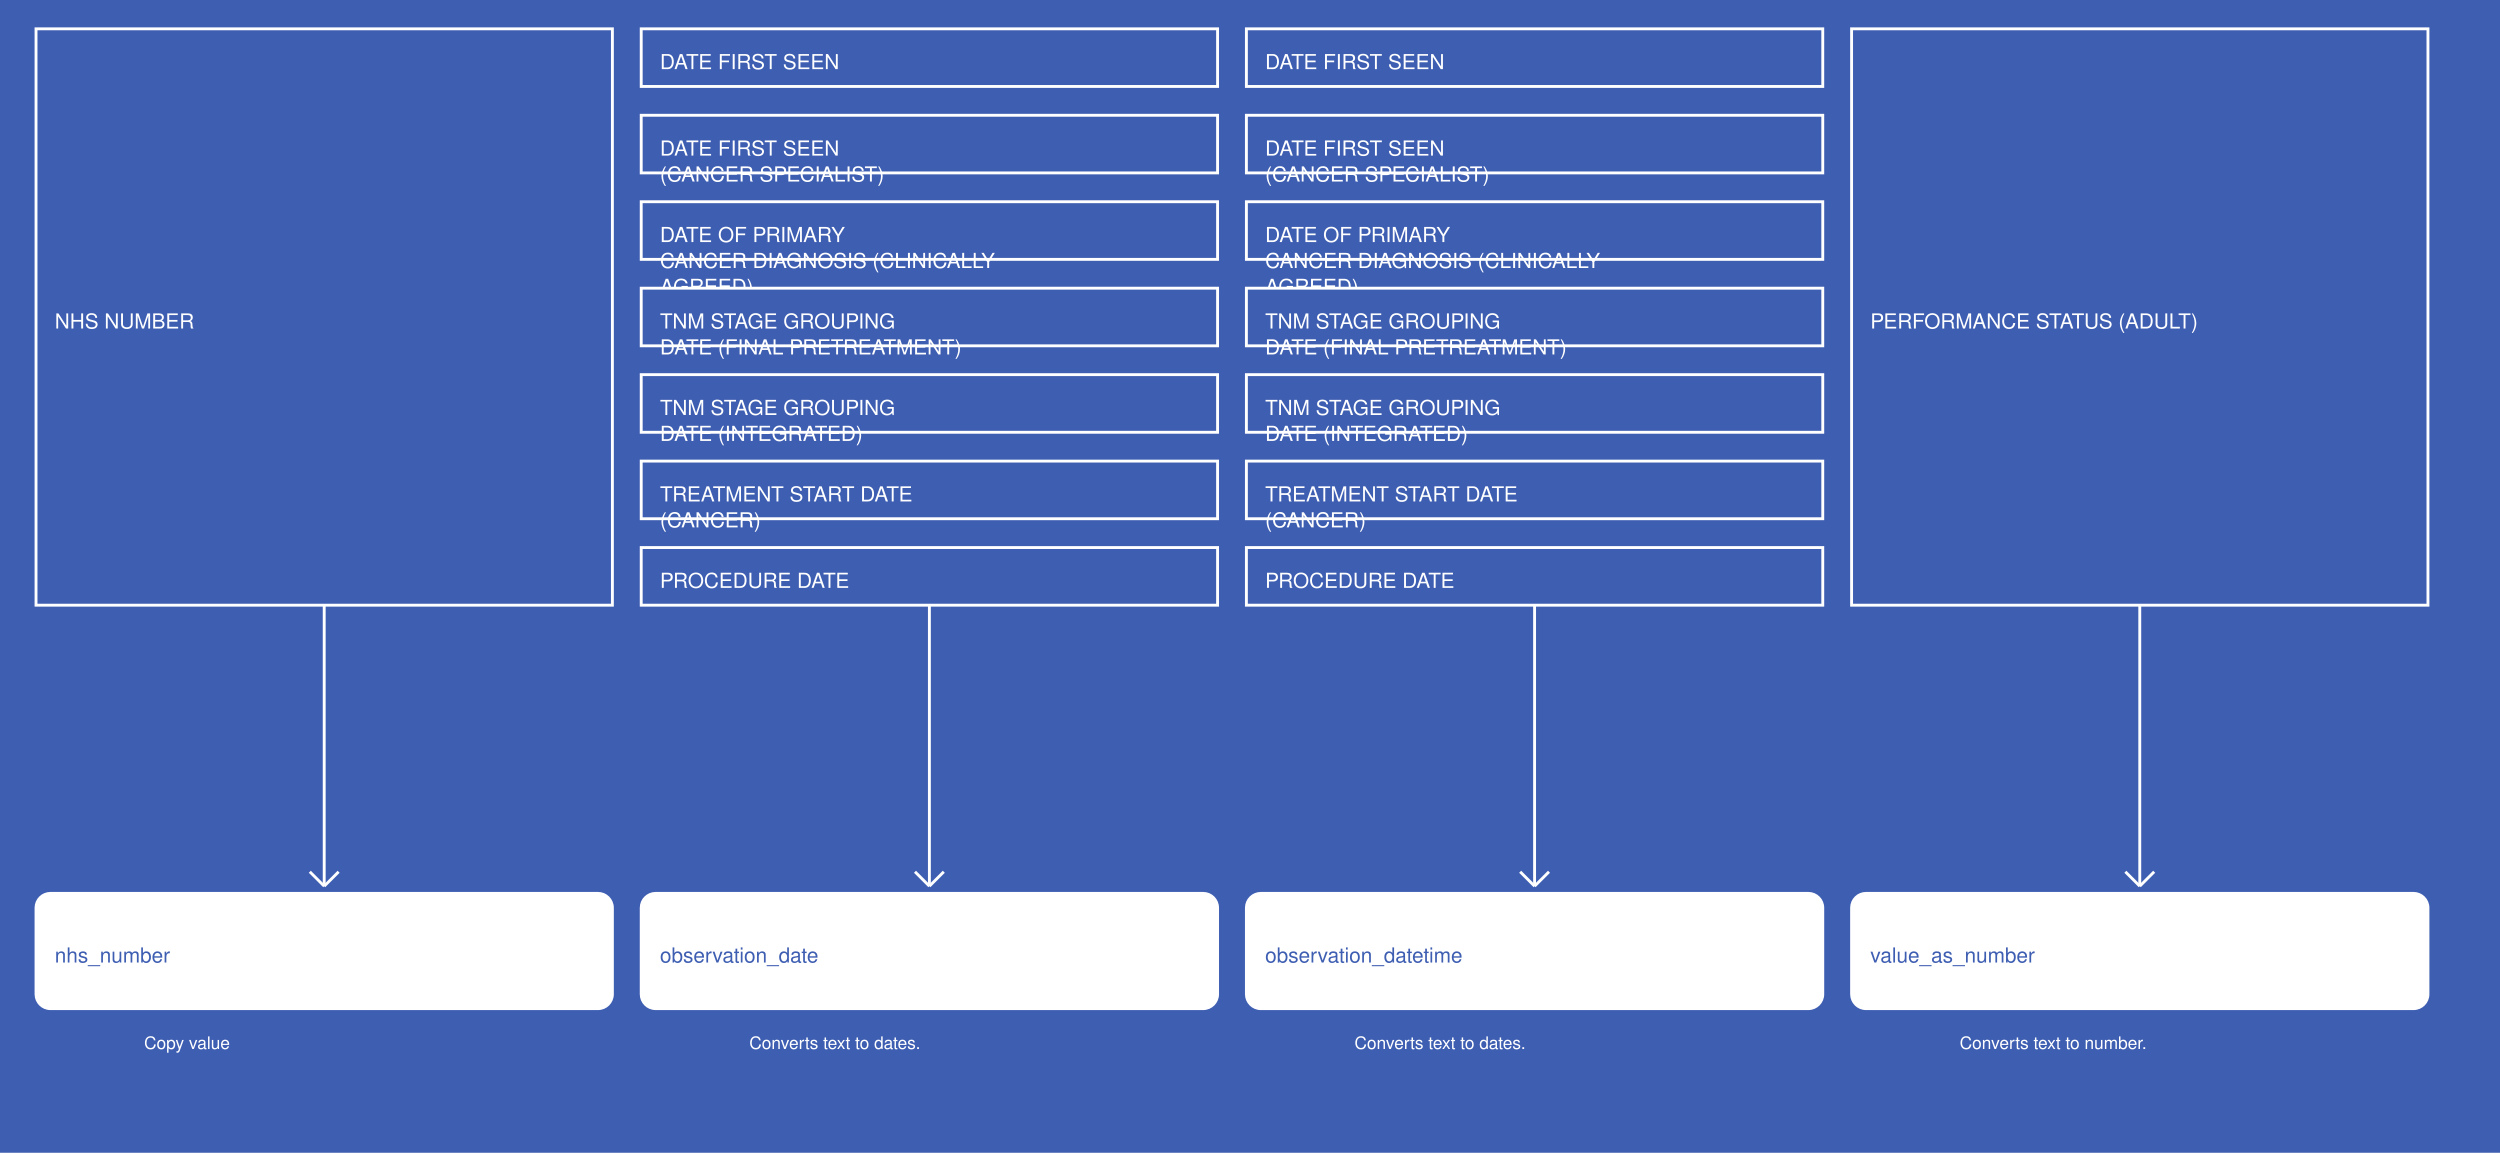
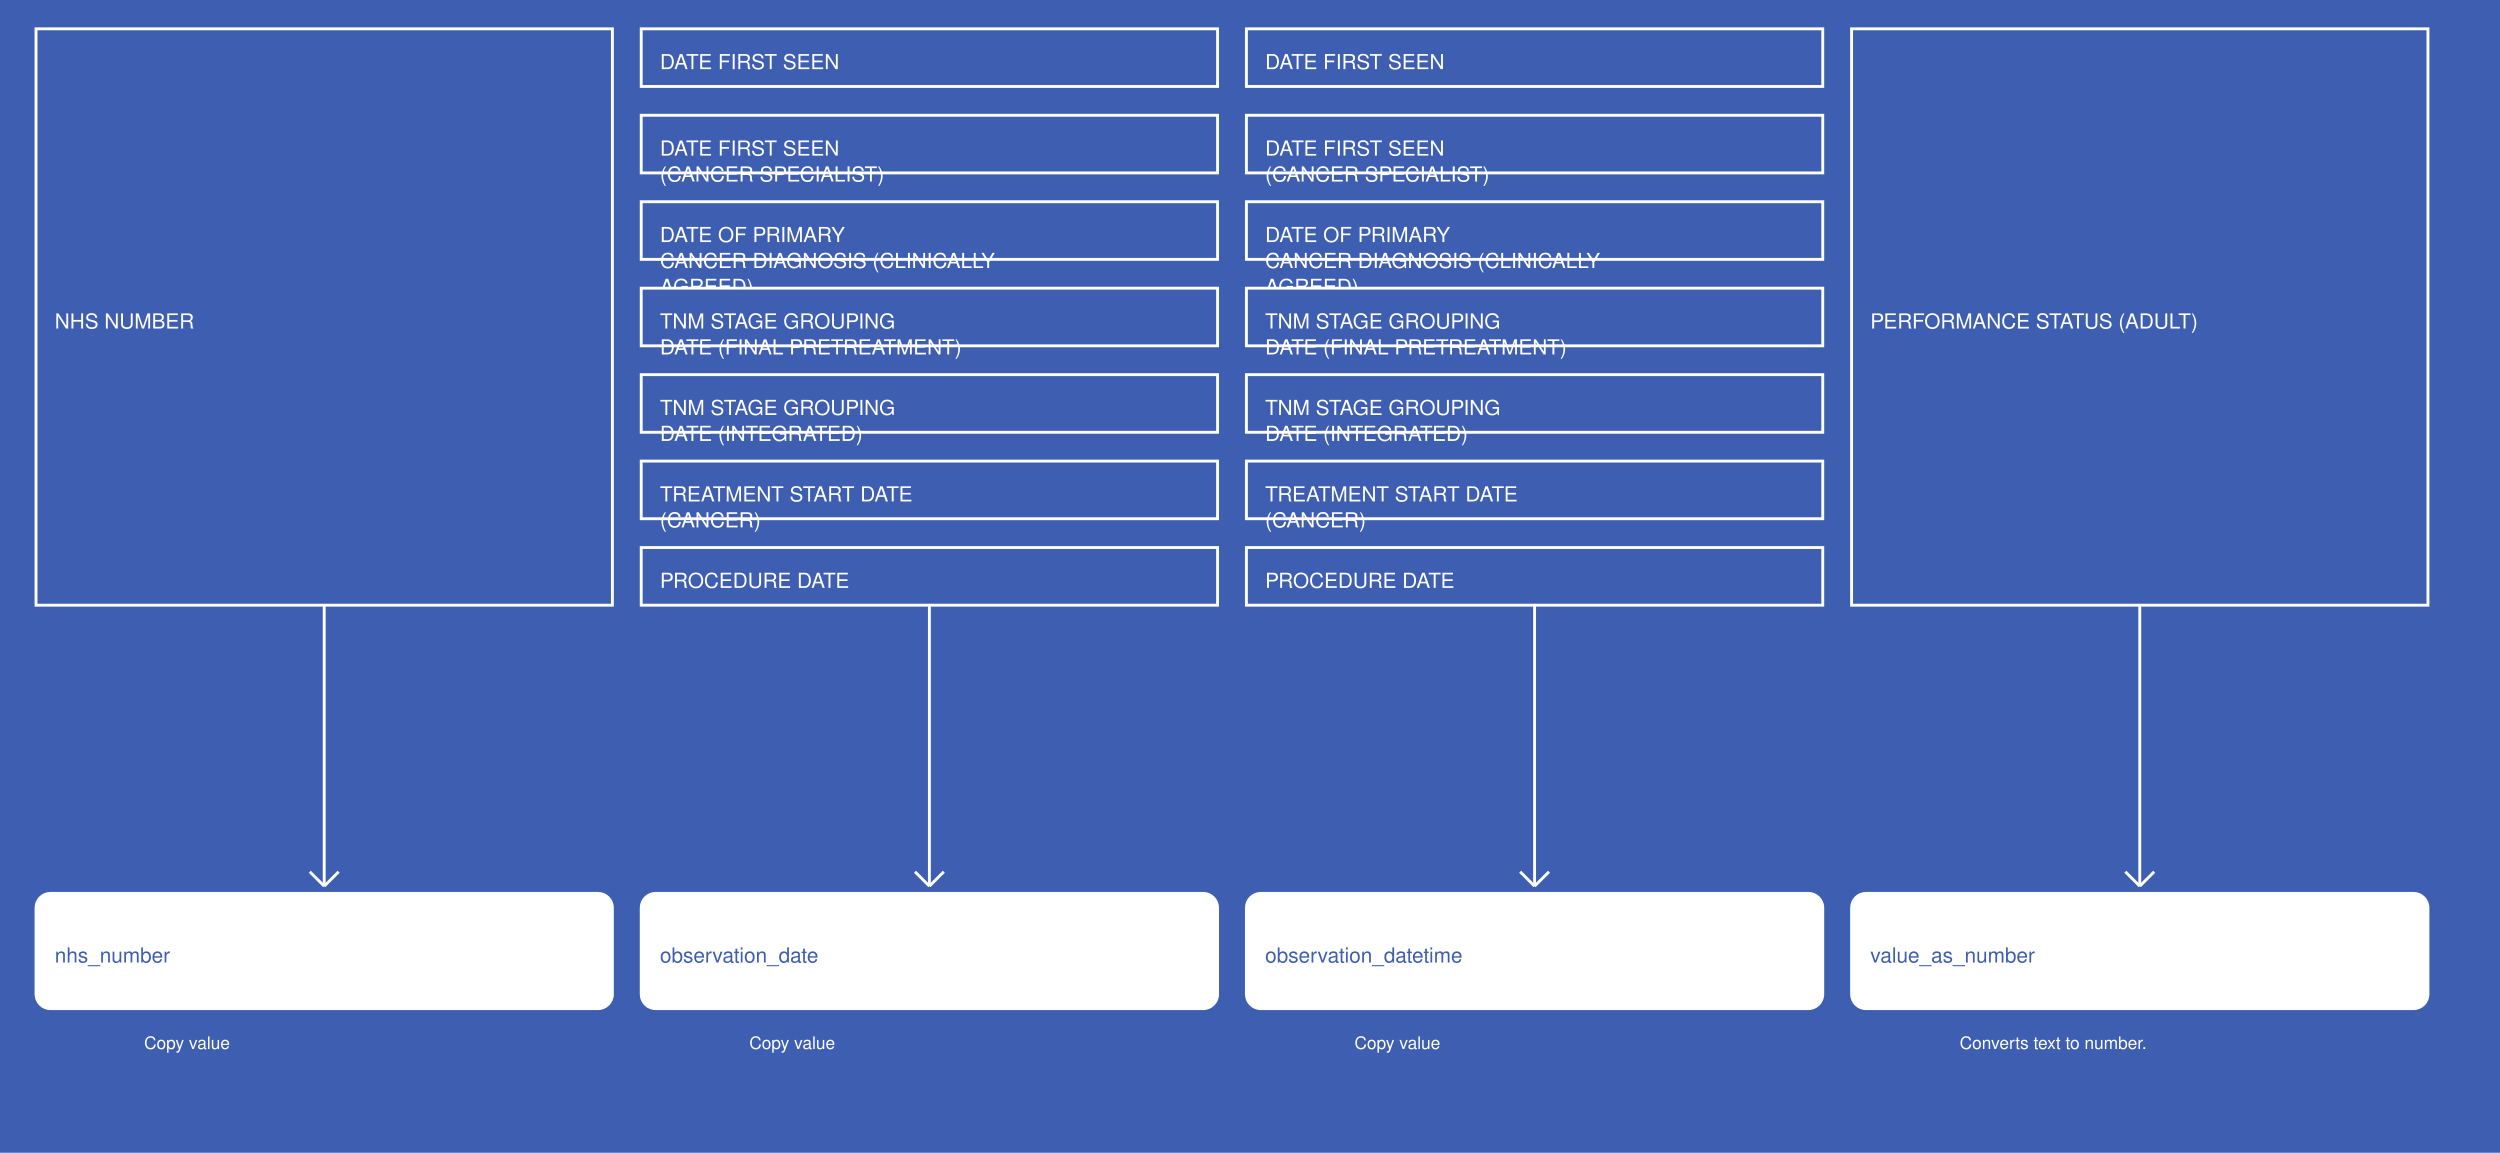
<svg xmlns="http://www.w3.org/2000/svg" width="1735" height="800">
  <rect width="100%" height="100%" fill="#3E5EB2" />
  <g>
    <rect x="25" y="20" width="400" height="400" fill="#3E5EB2" stroke="white" stroke-width="2" />
    <text x="38" y="228" fill="white" font-family="Helvetica" font-size="1.2em" text-anchor="start">NHS NUMBER</text>
  </g>
  <g>
    <line x1="225" y1="420" x2="225" y2="615" stroke="white" stroke-width="2" />
    <line x1="215" y1="605" x2="225" y2="615" stroke="white" stroke-width="2" />
    <line x1="235" y1="605" x2="225" y2="615" stroke="white" stroke-width="2" />
    <text x="100" y="728" fill="white" font-size="1em" font-family="Helvetica">Copy value</text>
  </g>
  <g>
    <rect x="25" y="620" width="400" height="80" fill="white" stroke="white" stroke-width="2" rx="10" />
    <text x="38" y="668" fill="#3E5EB2" font-family="Helvetica" font-size="1.2em" text-anchor="start">nhs_number</text>
  </g>
  <g>
    <rect x="445" y="20" width="400" height="40" fill="#3E5EB2" stroke="white" stroke-width="2" />
    <text x="458" y="48" fill="white" font-family="Helvetica" font-size="1.2em" text-anchor="start">DATE FIRST SEEN</text>
  </g>
  <g>
    <rect x="445" y="80" width="400" height="40" fill="#3E5EB2" stroke="white" stroke-width="2" />
    <text x="458" y="108" fill="white" font-family="Helvetica" font-size="1.2em" text-anchor="start">DATE FIRST SEEN</text>
    <text x="458" y="126" fill="white" font-family="Helvetica" font-size="1.2em" text-anchor="start">(CANCER SPECIALIST)</text>
  </g>
  <g>
    <rect x="445" y="140" width="400" height="40" fill="#3E5EB2" stroke="white" stroke-width="2" />
    <text x="458" y="168" fill="white" font-family="Helvetica" font-size="1.2em" text-anchor="start">DATE OF PRIMARY</text>
    <text x="458" y="186" fill="white" font-family="Helvetica" font-size="1.2em" text-anchor="start">CANCER DIAGNOSIS (CLINICALLY</text>
    <text x="458" y="204" fill="white" font-family="Helvetica" font-size="1.2em" text-anchor="start">AGREED)</text>
  </g>
  <g>
    <rect x="445" y="200" width="400" height="40" fill="#3E5EB2" stroke="white" stroke-width="2" />
    <text x="458" y="228" fill="white" font-family="Helvetica" font-size="1.2em" text-anchor="start">TNM STAGE GROUPING</text>
    <text x="458" y="246" fill="white" font-family="Helvetica" font-size="1.2em" text-anchor="start">DATE (FINAL PRETREATMENT)</text>
  </g>
  <g>
    <rect x="445" y="260" width="400" height="40" fill="#3E5EB2" stroke="white" stroke-width="2" />
    <text x="458" y="288" fill="white" font-family="Helvetica" font-size="1.2em" text-anchor="start">TNM STAGE GROUPING</text>
    <text x="458" y="306" fill="white" font-family="Helvetica" font-size="1.2em" text-anchor="start">DATE (INTEGRATED)</text>
  </g>
  <g>
    <rect x="445" y="320" width="400" height="40" fill="#3E5EB2" stroke="white" stroke-width="2" />
    <text x="458" y="348" fill="white" font-family="Helvetica" font-size="1.2em" text-anchor="start">TREATMENT START DATE</text>
    <text x="458" y="366" fill="white" font-family="Helvetica" font-size="1.2em" text-anchor="start">(CANCER)</text>
  </g>
  <g>
    <rect x="445" y="380" width="400" height="40" fill="#3E5EB2" stroke="white" stroke-width="2" />
    <text x="458" y="408" fill="white" font-family="Helvetica" font-size="1.2em" text-anchor="start">PROCEDURE DATE</text>
  </g>
  <g>
    <line x1="645" y1="420" x2="645" y2="615" stroke="white" stroke-width="2" />
    <line x1="635" y1="605" x2="645" y2="615" stroke="white" stroke-width="2" />
    <line x1="655" y1="605" x2="645" y2="615" stroke="white" stroke-width="2" />
-     <text x="520" y="728" fill="white" font-size="1em" font-family="Helvetica">Converts text to dates.</text>
+     <text x="520" y="728" fill="white" font-size="1em" font-family="Helvetica">Copy value</text>
  </g>
  <g>
    <rect x="445" y="620" width="400" height="80" fill="white" stroke="white" stroke-width="2" rx="10" />
    <text x="458" y="668" fill="#3E5EB2" font-family="Helvetica" font-size="1.2em" text-anchor="start">observation_date</text>
  </g>
  <g>
    <rect x="865" y="20" width="400" height="40" fill="#3E5EB2" stroke="white" stroke-width="2" />
    <text x="878" y="48" fill="white" font-family="Helvetica" font-size="1.2em" text-anchor="start">DATE FIRST SEEN</text>
  </g>
  <g>
    <rect x="865" y="80" width="400" height="40" fill="#3E5EB2" stroke="white" stroke-width="2" />
    <text x="878" y="108" fill="white" font-family="Helvetica" font-size="1.2em" text-anchor="start">DATE FIRST SEEN</text>
    <text x="878" y="126" fill="white" font-family="Helvetica" font-size="1.2em" text-anchor="start">(CANCER SPECIALIST)</text>
  </g>
  <g>
    <rect x="865" y="140" width="400" height="40" fill="#3E5EB2" stroke="white" stroke-width="2" />
    <text x="878" y="168" fill="white" font-family="Helvetica" font-size="1.2em" text-anchor="start">DATE OF PRIMARY</text>
    <text x="878" y="186" fill="white" font-family="Helvetica" font-size="1.2em" text-anchor="start">CANCER DIAGNOSIS (CLINICALLY</text>
    <text x="878" y="204" fill="white" font-family="Helvetica" font-size="1.2em" text-anchor="start">AGREED)</text>
  </g>
  <g>
    <rect x="865" y="200" width="400" height="40" fill="#3E5EB2" stroke="white" stroke-width="2" />
    <text x="878" y="228" fill="white" font-family="Helvetica" font-size="1.2em" text-anchor="start">TNM STAGE GROUPING</text>
    <text x="878" y="246" fill="white" font-family="Helvetica" font-size="1.2em" text-anchor="start">DATE (FINAL PRETREATMENT)</text>
  </g>
  <g>
    <rect x="865" y="260" width="400" height="40" fill="#3E5EB2" stroke="white" stroke-width="2" />
    <text x="878" y="288" fill="white" font-family="Helvetica" font-size="1.2em" text-anchor="start">TNM STAGE GROUPING</text>
    <text x="878" y="306" fill="white" font-family="Helvetica" font-size="1.2em" text-anchor="start">DATE (INTEGRATED)</text>
  </g>
  <g>
    <rect x="865" y="320" width="400" height="40" fill="#3E5EB2" stroke="white" stroke-width="2" />
    <text x="878" y="348" fill="white" font-family="Helvetica" font-size="1.2em" text-anchor="start">TREATMENT START DATE</text>
    <text x="878" y="366" fill="white" font-family="Helvetica" font-size="1.2em" text-anchor="start">(CANCER)</text>
  </g>
  <g>
    <rect x="865" y="380" width="400" height="40" fill="#3E5EB2" stroke="white" stroke-width="2" />
    <text x="878" y="408" fill="white" font-family="Helvetica" font-size="1.2em" text-anchor="start">PROCEDURE DATE</text>
  </g>
  <g>
    <line x1="1065" y1="420" x2="1065" y2="615" stroke="white" stroke-width="2" />
    <line x1="1055" y1="605" x2="1065" y2="615" stroke="white" stroke-width="2" />
    <line x1="1075" y1="605" x2="1065" y2="615" stroke="white" stroke-width="2" />
-     <text x="940" y="728" fill="white" font-size="1em" font-family="Helvetica">Converts text to dates.</text>
+     <text x="940" y="728" fill="white" font-size="1em" font-family="Helvetica">Copy value</text>
  </g>
  <g>
    <rect x="865" y="620" width="400" height="80" fill="white" stroke="white" stroke-width="2" rx="10" />
    <text x="878" y="668" fill="#3E5EB2" font-family="Helvetica" font-size="1.2em" text-anchor="start">observation_datetime</text>
  </g>
  <g>
    <rect x="1285" y="20" width="400" height="400" fill="#3E5EB2" stroke="white" stroke-width="2" />
    <text x="1298" y="228" fill="white" font-family="Helvetica" font-size="1.2em" text-anchor="start">PERFORMANCE STATUS (ADULT)</text>
  </g>
  <g>
    <line x1="1485" y1="420" x2="1485" y2="615" stroke="white" stroke-width="2" />
    <line x1="1475" y1="605" x2="1485" y2="615" stroke="white" stroke-width="2" />
    <line x1="1495" y1="605" x2="1485" y2="615" stroke="white" stroke-width="2" />
    <text x="1360" y="728" fill="white" font-size="1em" font-family="Helvetica">Converts text to number.</text>
  </g>
  <g>
    <rect x="1285" y="620" width="400" height="80" fill="white" stroke="white" stroke-width="2" rx="10" />
    <text x="1298" y="668" fill="#3E5EB2" font-family="Helvetica" font-size="1.2em" text-anchor="start">value_as_number</text>
  </g>
</svg>
